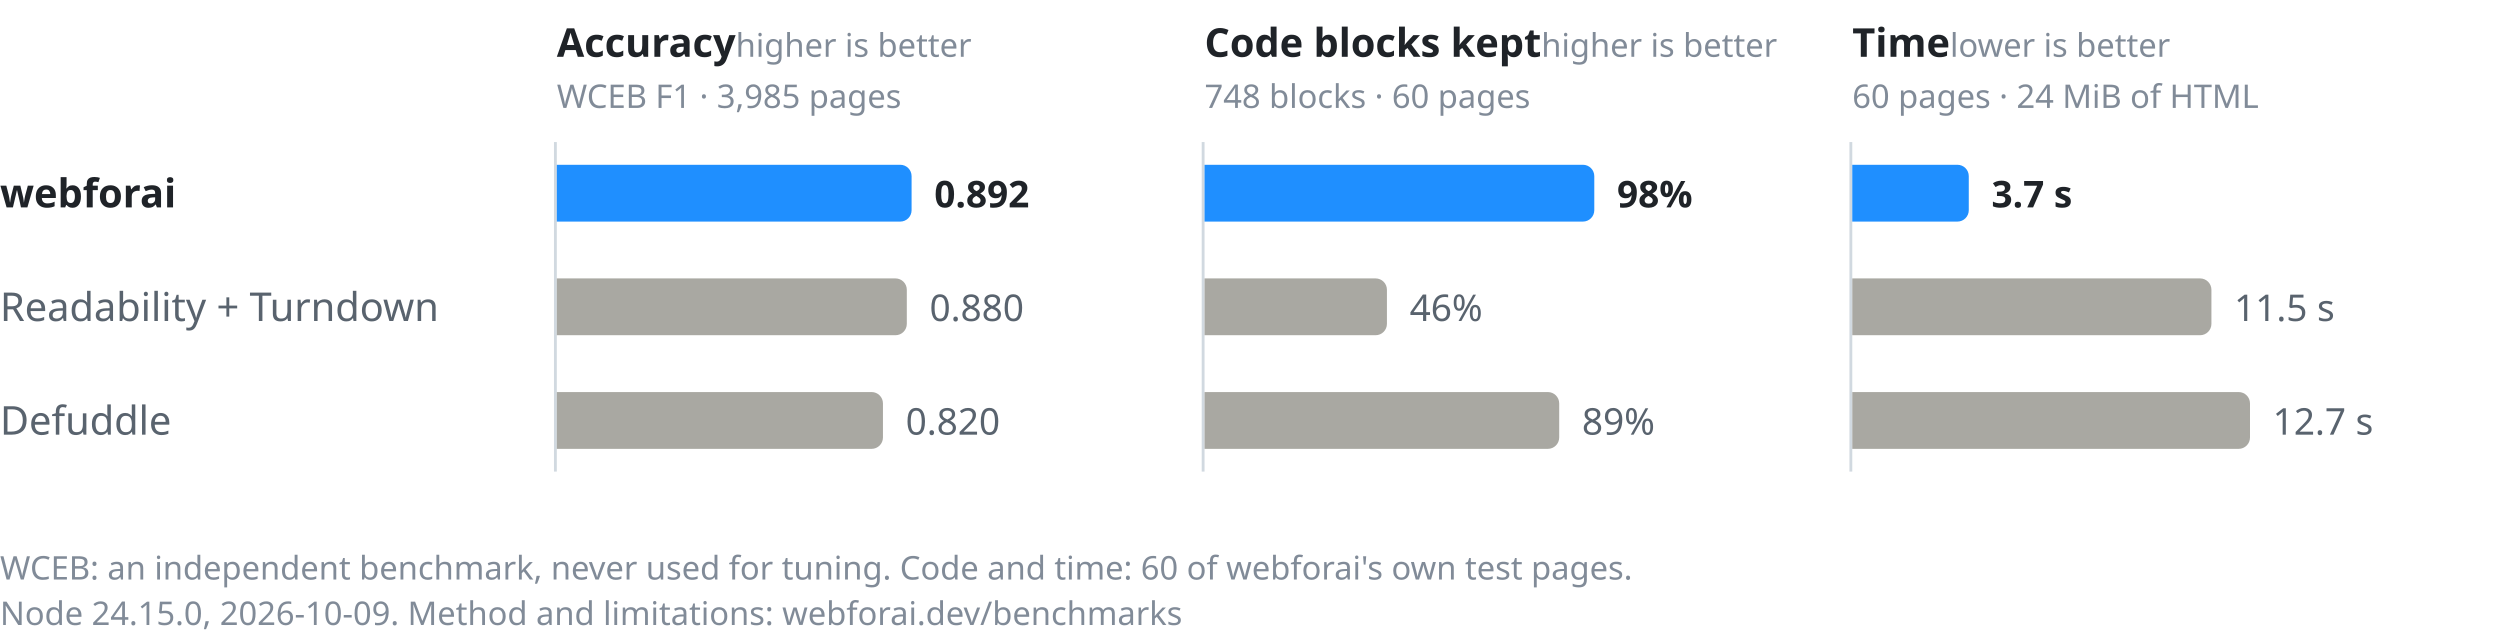
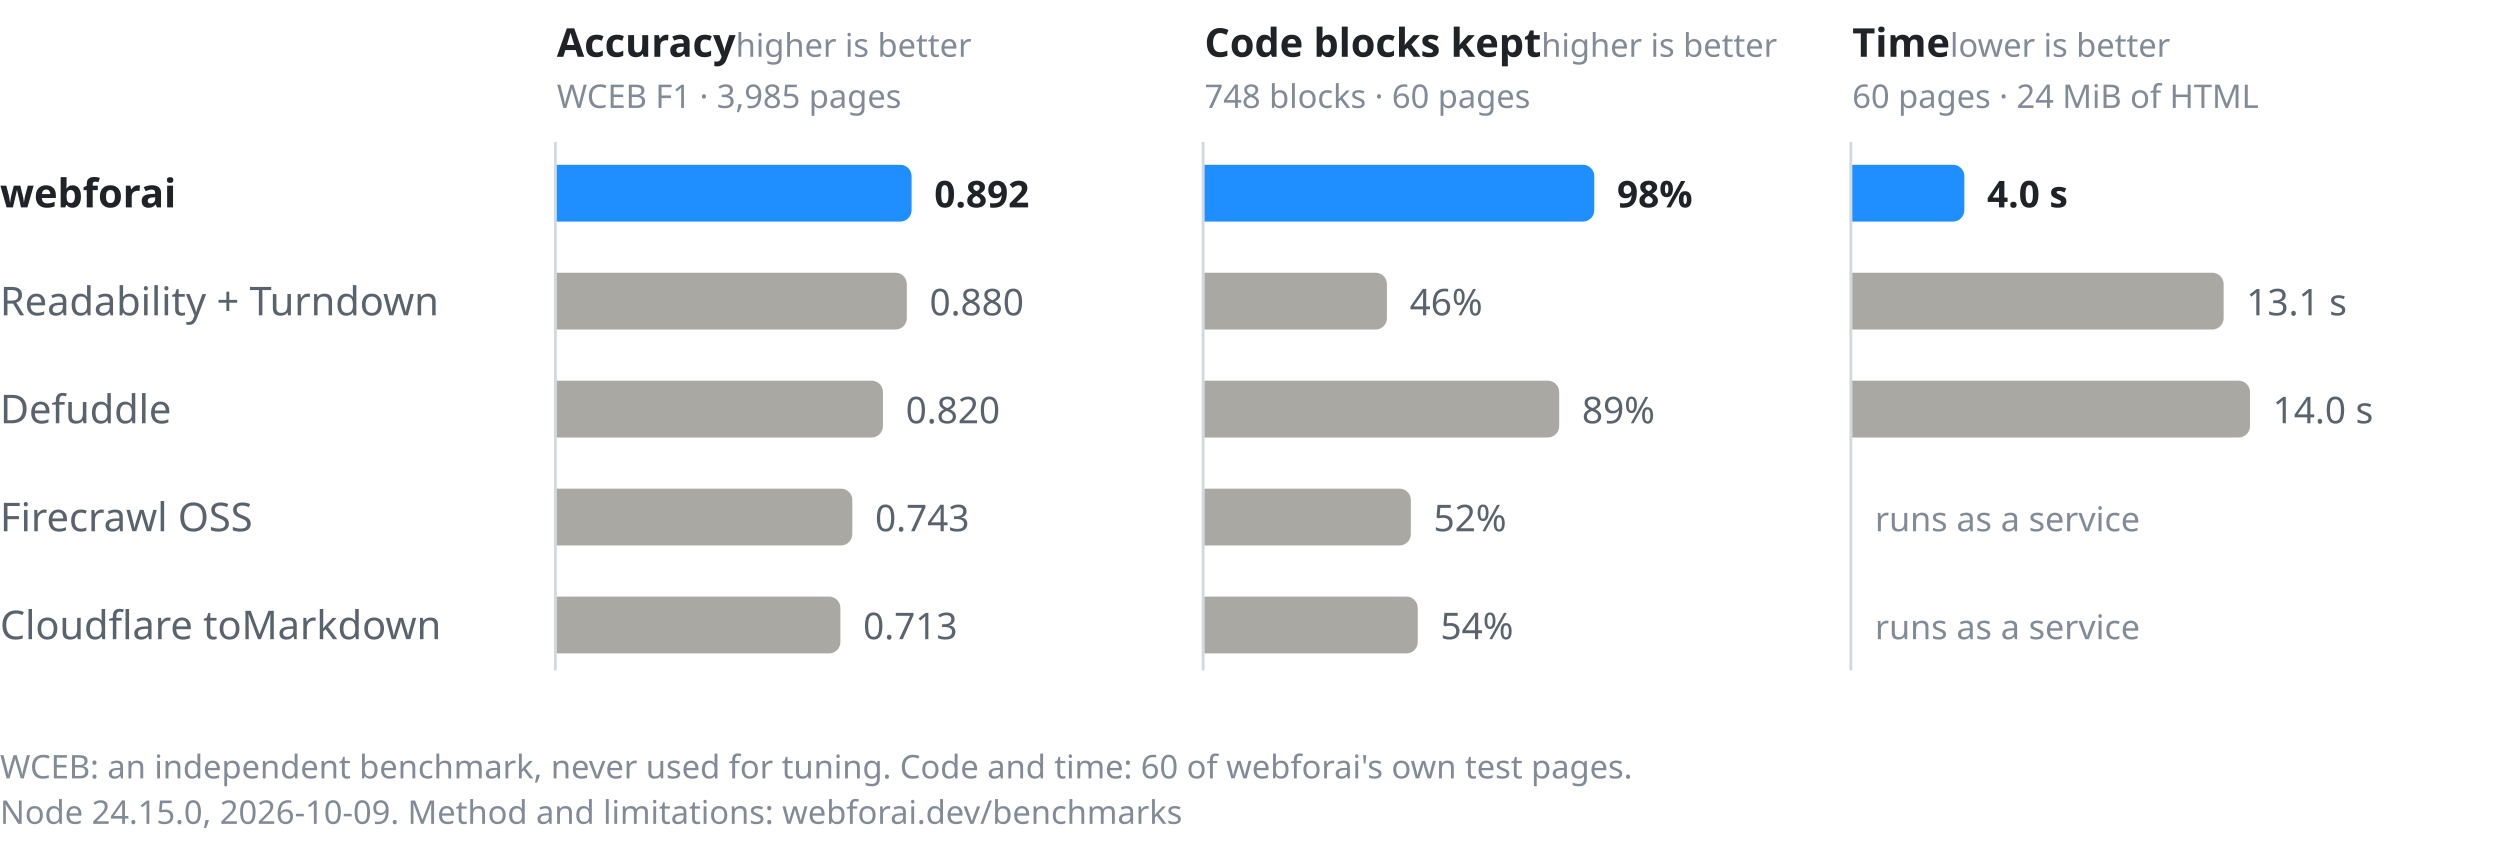
- <svg xmlns="http://www.w3.org/2000/svg" width="880" height="226" viewBox="0 0 880 226" role="img" aria-labelledby="t d" font-family="-apple-system, BlinkMacSystemFont, &quot;Segoe UI&quot;, &quot;Noto Sans&quot;, Helvetica, Arial, sans-serif">
-   <text x="196" y="20" font-size="14" font-weight="600" fill="#1f2328">Accuracy<tspan font-size="11.5" font-weight="400" fill="#818b98">  higher is better</tspan>
+ <svg xmlns="http://www.w3.org/2000/svg" width="880" height="296" viewBox="0 0 880 296" role="img" aria-labelledby="t d" font-family="-apple-system, BlinkMacSystemFont, &quot;Segoe UI&quot;, &quot;Noto Sans&quot;, Helvetica, Arial, sans-serif">
+   <text x="196" y="20" font-size="14" fill="#1f2328" font-weight="600">Accuracy<tspan font-size="11.5" font-weight="400" fill="#818b98">  higher is better</tspan>
  </text>
  <text x="196" y="38" font-size="11.5" fill="#818b98">WCEB F1 · 3,985 pages</text>
-   <line x1="195.5" y1="50" x2="195.5" y2="166" stroke="#d1d9e0" stroke-width="1" />
+   <line x1="195.5" y1="50" x2="195.5" y2="236" stroke="#d1d9e0" stroke-width="1" />
  <path d="M196 58h120.88a4 4 0 0 1 4 4v12a4 4 0 0 1 -4 4h-120.88z" fill="#1f8fff" />
-   <text x="328.88" y="73" font-size="13" font-weight="600" fill="#1f2328" style="font-variant-numeric:tabular-nums">0.892</text>
-   <path d="M196 98h119.20a4 4 0 0 1 4 4v12a4 4 0 0 1 -4 4h-119.20z" fill="#a9a8a2" />
-   <text x="327.20" y="113" font-size="13" fill="#59636e" style="font-variant-numeric:tabular-nums">0.880</text>
-   <path d="M196 138h110.80a4 4 0 0 1 4 4v12a4 4 0 0 1 -4 4h-110.80z" fill="#a9a8a2" />
-   <text x="318.80" y="153" font-size="13" fill="#59636e" style="font-variant-numeric:tabular-nums">0.820</text>
-   <text x="424" y="20" font-size="14" font-weight="600" fill="#1f2328">Code blocks kept<tspan font-size="11.5" font-weight="400" fill="#818b98">  higher is better</tspan>
+   <text x="328.88" y="73" font-size="13" fill="#1f2328" font-weight="600" style="font-variant-numeric:tabular-nums">0.892</text>
+   <path d="M196 96h119.20a4 4 0 0 1 4 4v12a4 4 0 0 1 -4 4h-119.20z" fill="#a9a8a2" />
+   <text x="327.20" y="111" font-size="13" fill="#59636e" style="font-variant-numeric:tabular-nums">0.880</text>
+   <path d="M196 134h110.80a4 4 0 0 1 4 4v12a4 4 0 0 1 -4 4h-110.80z" fill="#a9a8a2" />
+   <text x="318.80" y="149" font-size="13" fill="#59636e" style="font-variant-numeric:tabular-nums">0.820</text>
+   <path d="M196 172h100.02a4 4 0 0 1 4 4v12a4 4 0 0 1 -4 4h-100.02z" fill="#a9a8a2" />
+   <text x="308.02" y="187" font-size="13" fill="#59636e" style="font-variant-numeric:tabular-nums">0.743</text>
+   <path d="M196 210h95.82a4 4 0 0 1 4 4v12a4 4 0 0 1 -4 4h-95.82z" fill="#a9a8a2" />
+   <text x="303.82" y="225" font-size="13" fill="#59636e" style="font-variant-numeric:tabular-nums">0.713</text>
+   <text x="424" y="20" font-size="14" fill="#1f2328" font-weight="600">Code blocks kept<tspan font-size="11.5" font-weight="400" fill="#818b98">  higher is better</tspan>
  </text>
  <text x="424" y="38" font-size="11.5" fill="#818b98">748 blocks · 60 pages</text>
-   <line x1="423.5" y1="50" x2="423.5" y2="166" stroke="#d1d9e0" stroke-width="1" />
+   <line x1="423.5" y1="50" x2="423.5" y2="236" stroke="#d1d9e0" stroke-width="1" />
  <path d="M424 58h133.19a4 4 0 0 1 4 4v12a4 4 0 0 1 -4 4h-133.19z" fill="#1f8fff" />
-   <text x="569.19" y="73" font-size="13" font-weight="600" fill="#1f2328" style="font-variant-numeric:tabular-nums">98%</text>
-   <path d="M424 98h60.20a4 4 0 0 1 4 4v12a4 4 0 0 1 -4 4h-60.20z" fill="#a9a8a2" />
-   <text x="496.20" y="113" font-size="13" fill="#59636e" style="font-variant-numeric:tabular-nums">46%</text>
-   <path d="M424 138h120.84a4 4 0 0 1 4 4v12a4 4 0 0 1 -4 4h-120.84z" fill="#a9a8a2" />
-   <text x="556.84" y="153" font-size="13" fill="#59636e" style="font-variant-numeric:tabular-nums">89%</text>
-   <text x="652" y="20" font-size="14" font-weight="600" fill="#1f2328">Time<tspan font-size="11.5" font-weight="400" fill="#818b98">  lower is better</tspan>
+   <text x="569.19" y="73" font-size="13" fill="#1f2328" font-weight="600" style="font-variant-numeric:tabular-nums">98%</text>
+   <path d="M424 96h60.20a4 4 0 0 1 4 4v12a4 4 0 0 1 -4 4h-60.20z" fill="#a9a8a2" />
+   <text x="496.20" y="111" font-size="13" fill="#59636e" style="font-variant-numeric:tabular-nums">46%</text>
+   <path d="M424 134h120.84a4 4 0 0 1 4 4v12a4 4 0 0 1 -4 4h-120.84z" fill="#a9a8a2" />
+   <text x="556.84" y="149" font-size="13" fill="#59636e" style="font-variant-numeric:tabular-nums">89%</text>
+   <path d="M424 172h68.62a4 4 0 0 1 4 4v12a4 4 0 0 1 -4 4h-68.62z" fill="#a9a8a2" />
+   <text x="504.62" y="187" font-size="13" fill="#59636e" style="font-variant-numeric:tabular-nums">52%</text>
+   <path d="M424 210h71.05a4 4 0 0 1 4 4v12a4 4 0 0 1 -4 4h-71.05z" fill="#a9a8a2" />
+   <text x="507.05" y="225" font-size="13" fill="#59636e" style="font-variant-numeric:tabular-nums">54%</text>
+   <text x="652" y="20" font-size="14" fill="#1f2328" font-weight="600">Time<tspan font-size="11.5" font-weight="400" fill="#818b98">  lower is better</tspan>
  </text>
  <text x="652" y="38" font-size="11.5" fill="#818b98">60 pages · 24 MiB of HTML</text>
-   <line x1="651.5" y1="50" x2="651.5" y2="166" stroke="#d1d9e0" stroke-width="1" />
-   <path d="M652 58h37.01a4 4 0 0 1 4 4v12a4 4 0 0 1 -4 4h-37.01z" fill="#1f8fff" />
-   <text x="701.01" y="73" font-size="13" font-weight="600" fill="#1f2328" style="font-variant-numeric:tabular-nums">3.7 s</text>
-   <path d="M652 98h122.42a4 4 0 0 1 4 4v12a4 4 0 0 1 -4 4h-122.42z" fill="#a9a8a2" />
-   <text x="786.42" y="113" font-size="13" fill="#59636e" style="font-variant-numeric:tabular-nums">11.5 s</text>
-   <path d="M652 138h136.00a4 4 0 0 1 4 4v12a4 4 0 0 1 -4 4h-136.00z" fill="#a9a8a2" />
-   <text x="800.00" y="153" font-size="13" fill="#59636e" style="font-variant-numeric:tabular-nums">12.7 s</text>
-   <text x="0" y="73" font-size="14" font-weight="600" fill="#1f2328">webforai</text>
-   <text x="0" y="113" font-size="14" fill="#59636e">Readability + Turndown</text>
-   <text x="0" y="153" font-size="14" fill="#59636e">Defuddle</text>
-   <text x="0" y="204" font-size="11.5" fill="#818b98">WCEB: an independent benchmark, never used for tuning. Code and time: 60 of webforai's own test pages.</text>
-   <text x="0" y="220" font-size="11.5" fill="#818b98">Node 24.15.0, 2026-10-09. Method and limitations: webforai.dev/benchmarks</text>
+   <line x1="651.5" y1="50" x2="651.5" y2="236" stroke="#d1d9e0" stroke-width="1" />
+   <path d="M652 58h35.45a4 4 0 0 1 4 4v12a4 4 0 0 1 -4 4h-35.45z" fill="#1f8fff" />
+   <text x="699.45" y="73" font-size="13" fill="#1f2328" font-weight="600" style="font-variant-numeric:tabular-nums">4.0 s</text>
+   <path d="M652 96h126.72a4 4 0 0 1 4 4v12a4 4 0 0 1 -4 4h-126.72z" fill="#a9a8a2" />
+   <text x="790.72" y="111" font-size="13" fill="#59636e" style="font-variant-numeric:tabular-nums">13.1 s</text>
+   <path d="M652 134h136.00a4 4 0 0 1 4 4v12a4 4 0 0 1 -4 4h-136.00z" fill="#a9a8a2" />
+   <text x="800.00" y="149" font-size="13" fill="#59636e" style="font-variant-numeric:tabular-nums">14.0 s</text>
+   <text x="660" y="187" font-size="12" fill="#818b98">runs as a service</text>
+   <text x="660" y="225" font-size="12" fill="#818b98">runs as a service</text>
+   <text x="0" y="73" font-size="14" fill="#1f2328" font-weight="600">webforai</text>
+   <text x="0" y="111" font-size="14" fill="#59636e">Readability + Turndown</text>
+   <text x="0" y="149" font-size="14" fill="#59636e">Defuddle</text>
+   <text x="0" y="187" font-size="14" fill="#59636e">Firecrawl OSS</text>
+   <text x="0" y="225" font-size="14" fill="#59636e">Cloudflare toMarkdown</text>
+   <text x="0" y="274" font-size="11.5" fill="#818b98">WCEB: an independent benchmark, never used for tuning. Code and time: 60 of webforai's own test pages.</text>
+   <text x="0" y="290" font-size="11.5" fill="#818b98">Node 24.15.0, 2026-10-09. Method and limitations: webforai.dev/benchmarks</text>
</svg>
